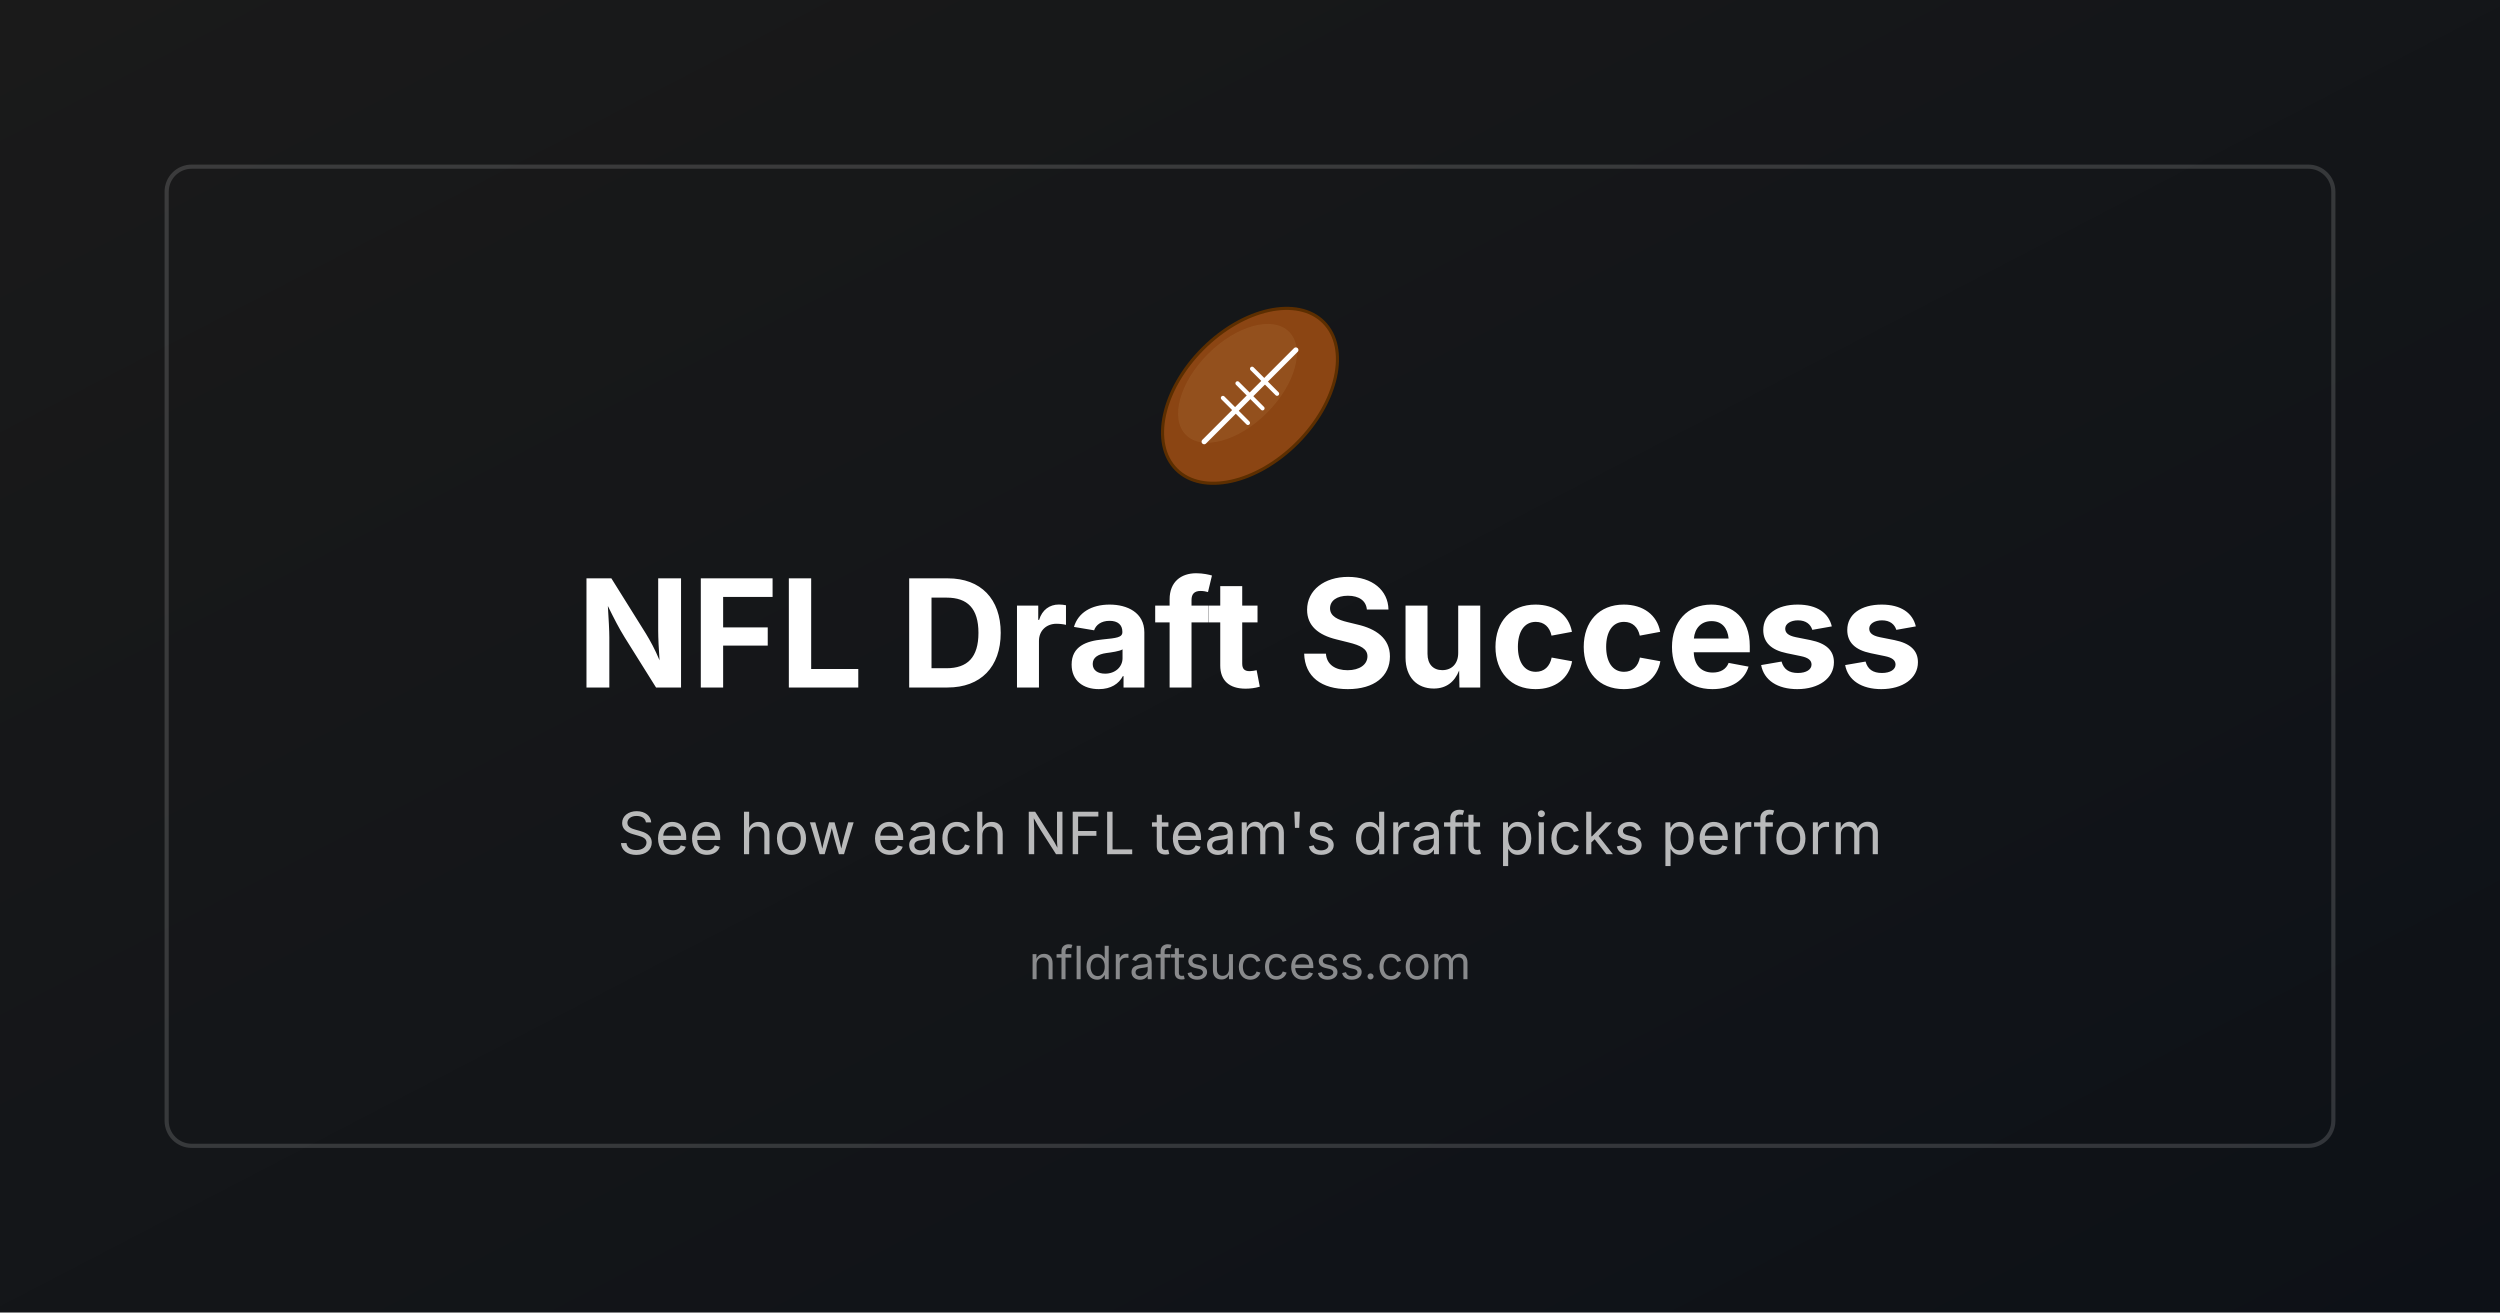
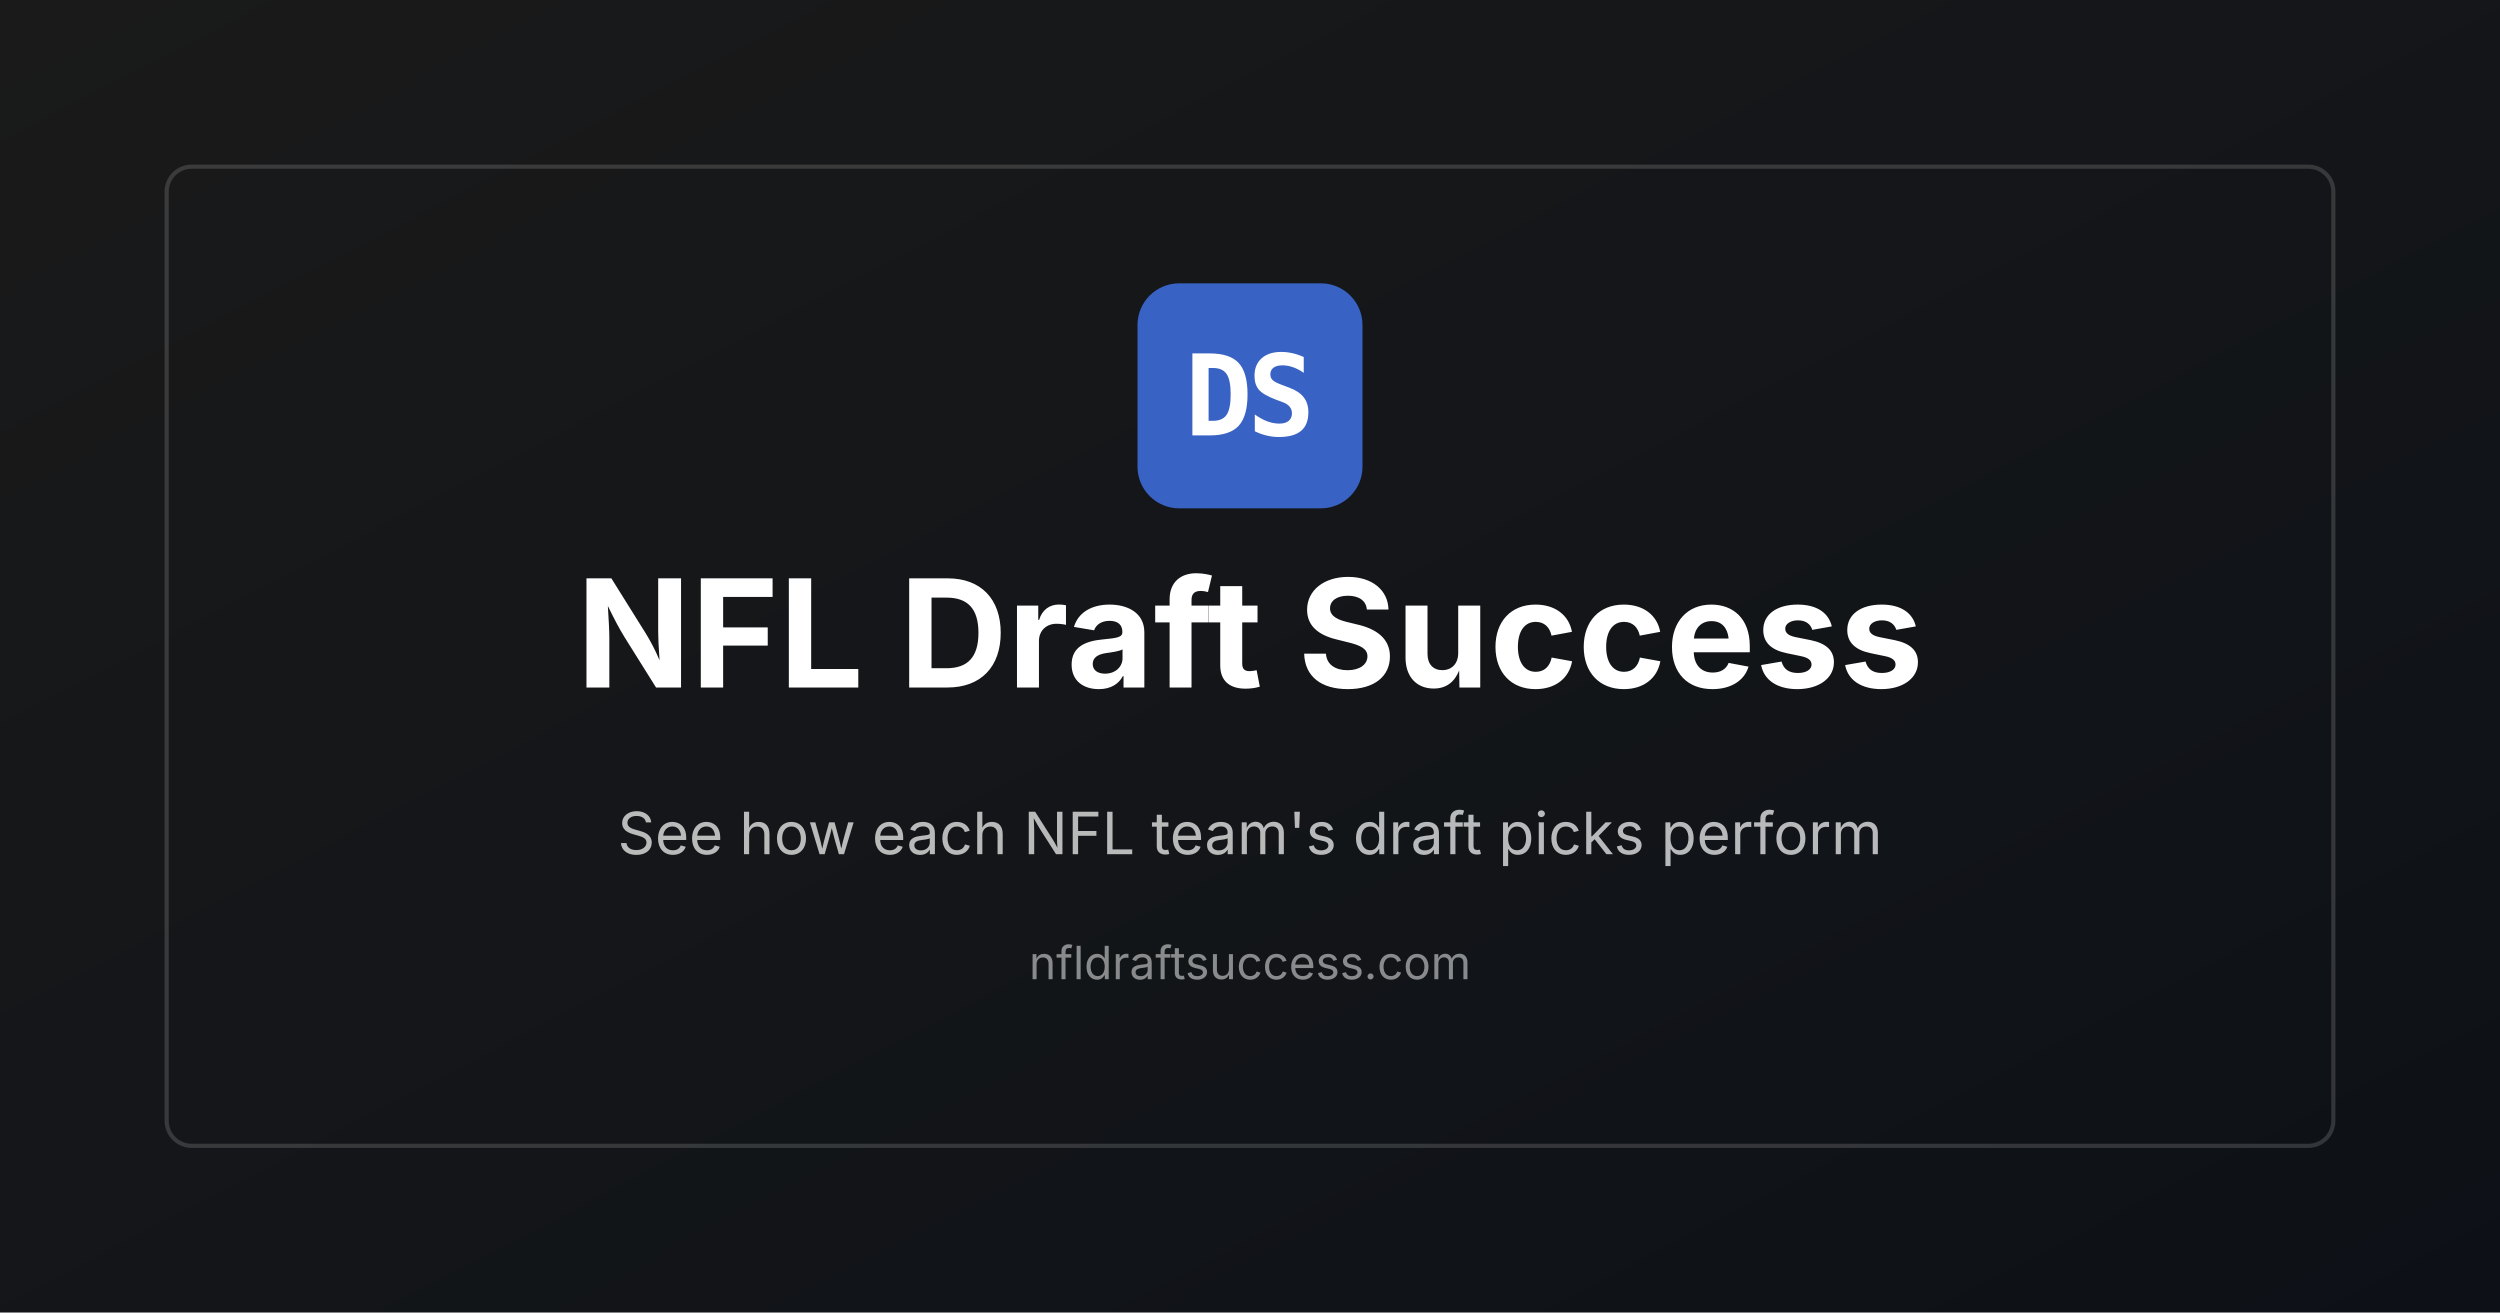
<svg xmlns="http://www.w3.org/2000/svg" width="1200" height="630" viewBox="0 0 1200 630">
  <defs>
    <linearGradient id="bg" x1="0%" y1="0%" x2="100%" y2="100%">
      <stop offset="0%" style="stop-color:#1a1a1a" />
      <stop offset="100%" style="stop-color:#0d1117" />
    </linearGradient>
  </defs>
  <rect width="1200" height="630" fill="url(#bg)" />
  <rect x="80" y="80" width="1040" height="470" rx="12" fill="none" stroke="rgba(255,255,255,0.15)" stroke-width="2" />
  <g transform="translate(600, 190)">
-     <ellipse cx="0" cy="0" rx="50" ry="32" transform="rotate(-45)" fill="#8B4513" stroke="#5C2E00" stroke-width="1.5" />
-     <ellipse cx="-6" cy="-6" rx="35" ry="20" transform="rotate(-45 -6 -6)" fill="#A0622E" opacity="0.4" />
-     <line x1="-22" y1="22" x2="22" y2="-22" stroke="#fff" stroke-width="2.5" stroke-linecap="round" />
-     <line x1="-13" y1="1" x2="-1" y2="13" stroke="#fff" stroke-width="2" stroke-linecap="round" />
-     <line x1="-6" y1="-6" x2="6" y2="6" stroke="#fff" stroke-width="2" stroke-linecap="round" />
-     <line x1="1" y1="-13" x2="13" y2="-1" stroke="#fff" stroke-width="2" stroke-linecap="round" />
+     <rect x="-54" y="-54" width="108" height="108" rx="20" fill="#3862C4" />
+     <text x="0" y="19" text-anchor="middle" font-family="'JetBrains Mono', ui-monospace, monospace" font-weight="700" font-size="54" letter-spacing="-2.5" fill="#fff">DS</text>
  </g>
  <text x="600" y="330" font-family="system-ui, -apple-system, sans-serif" font-size="72" font-weight="700" fill="#fff" text-anchor="middle">NFL Draft Success</text>
  <text x="600" y="410" font-family="system-ui, -apple-system, sans-serif" font-size="28" fill="rgba(255,255,255,0.7)" text-anchor="middle">See how each NFL team's draft picks perform</text>
  <text x="600" y="470" font-family="system-ui, -apple-system, sans-serif" font-size="22" fill="rgba(255,255,255,0.5)" text-anchor="middle">nfldraftsuccess.com</text>
</svg>
